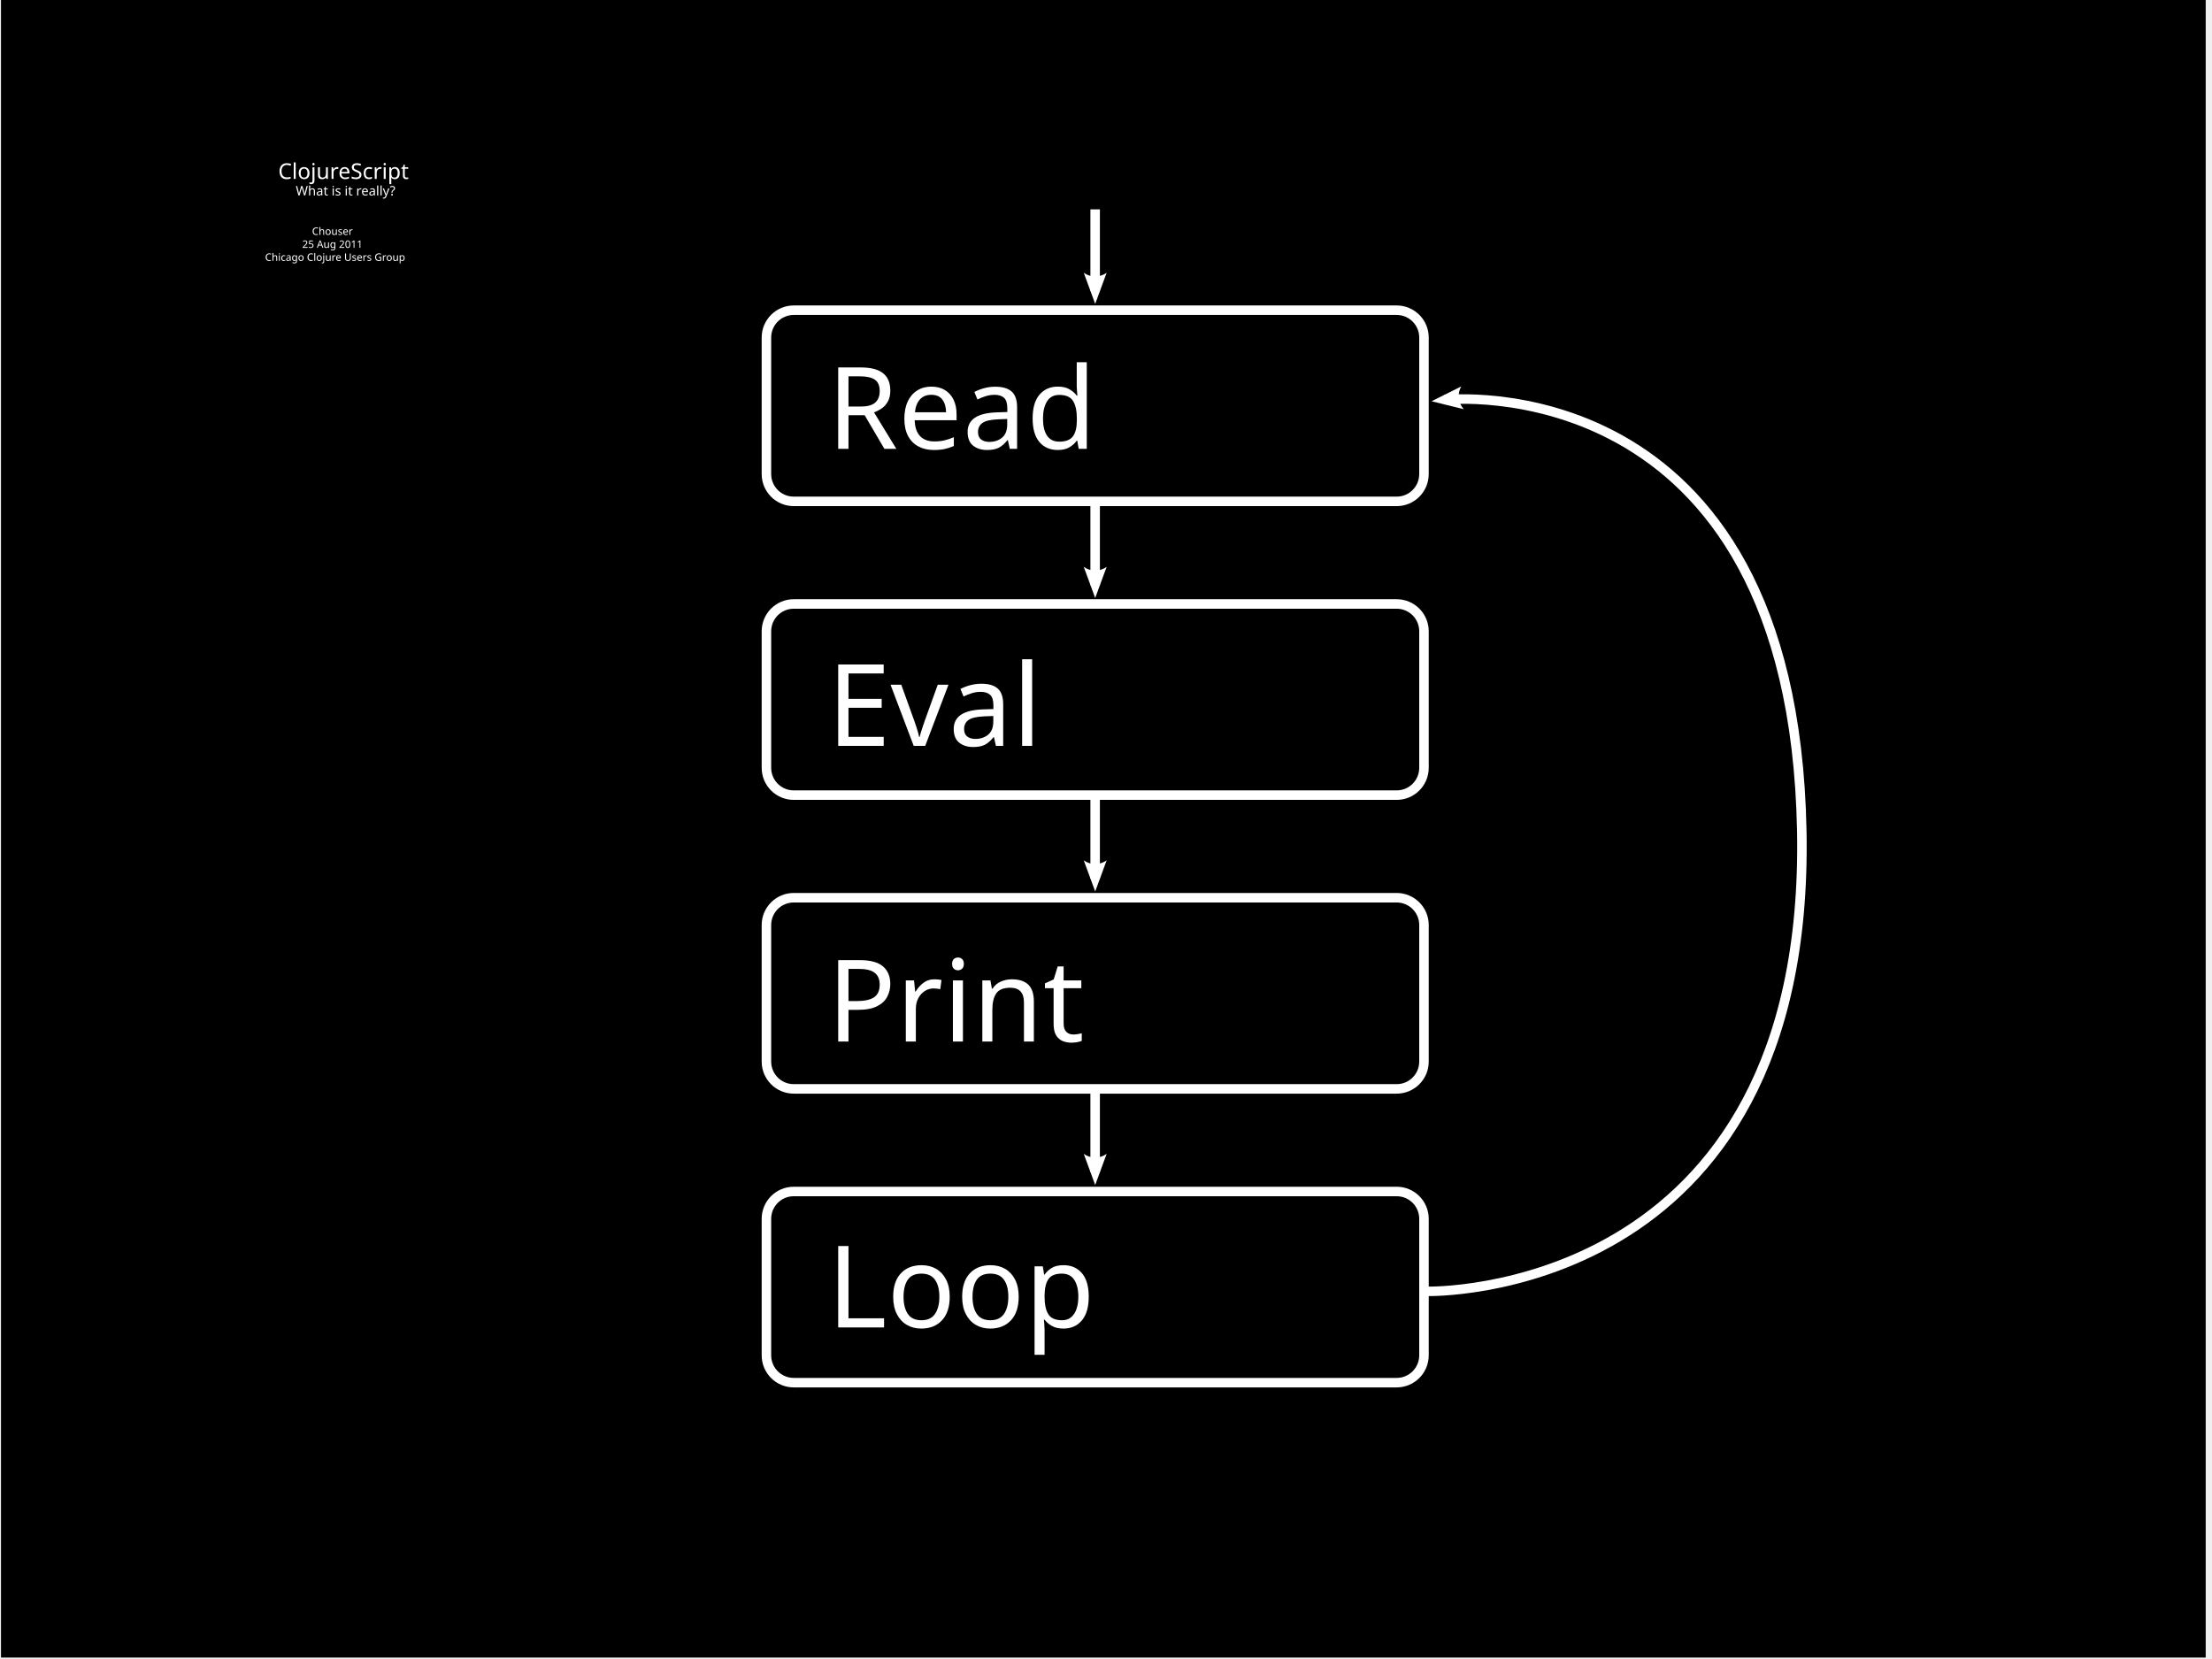
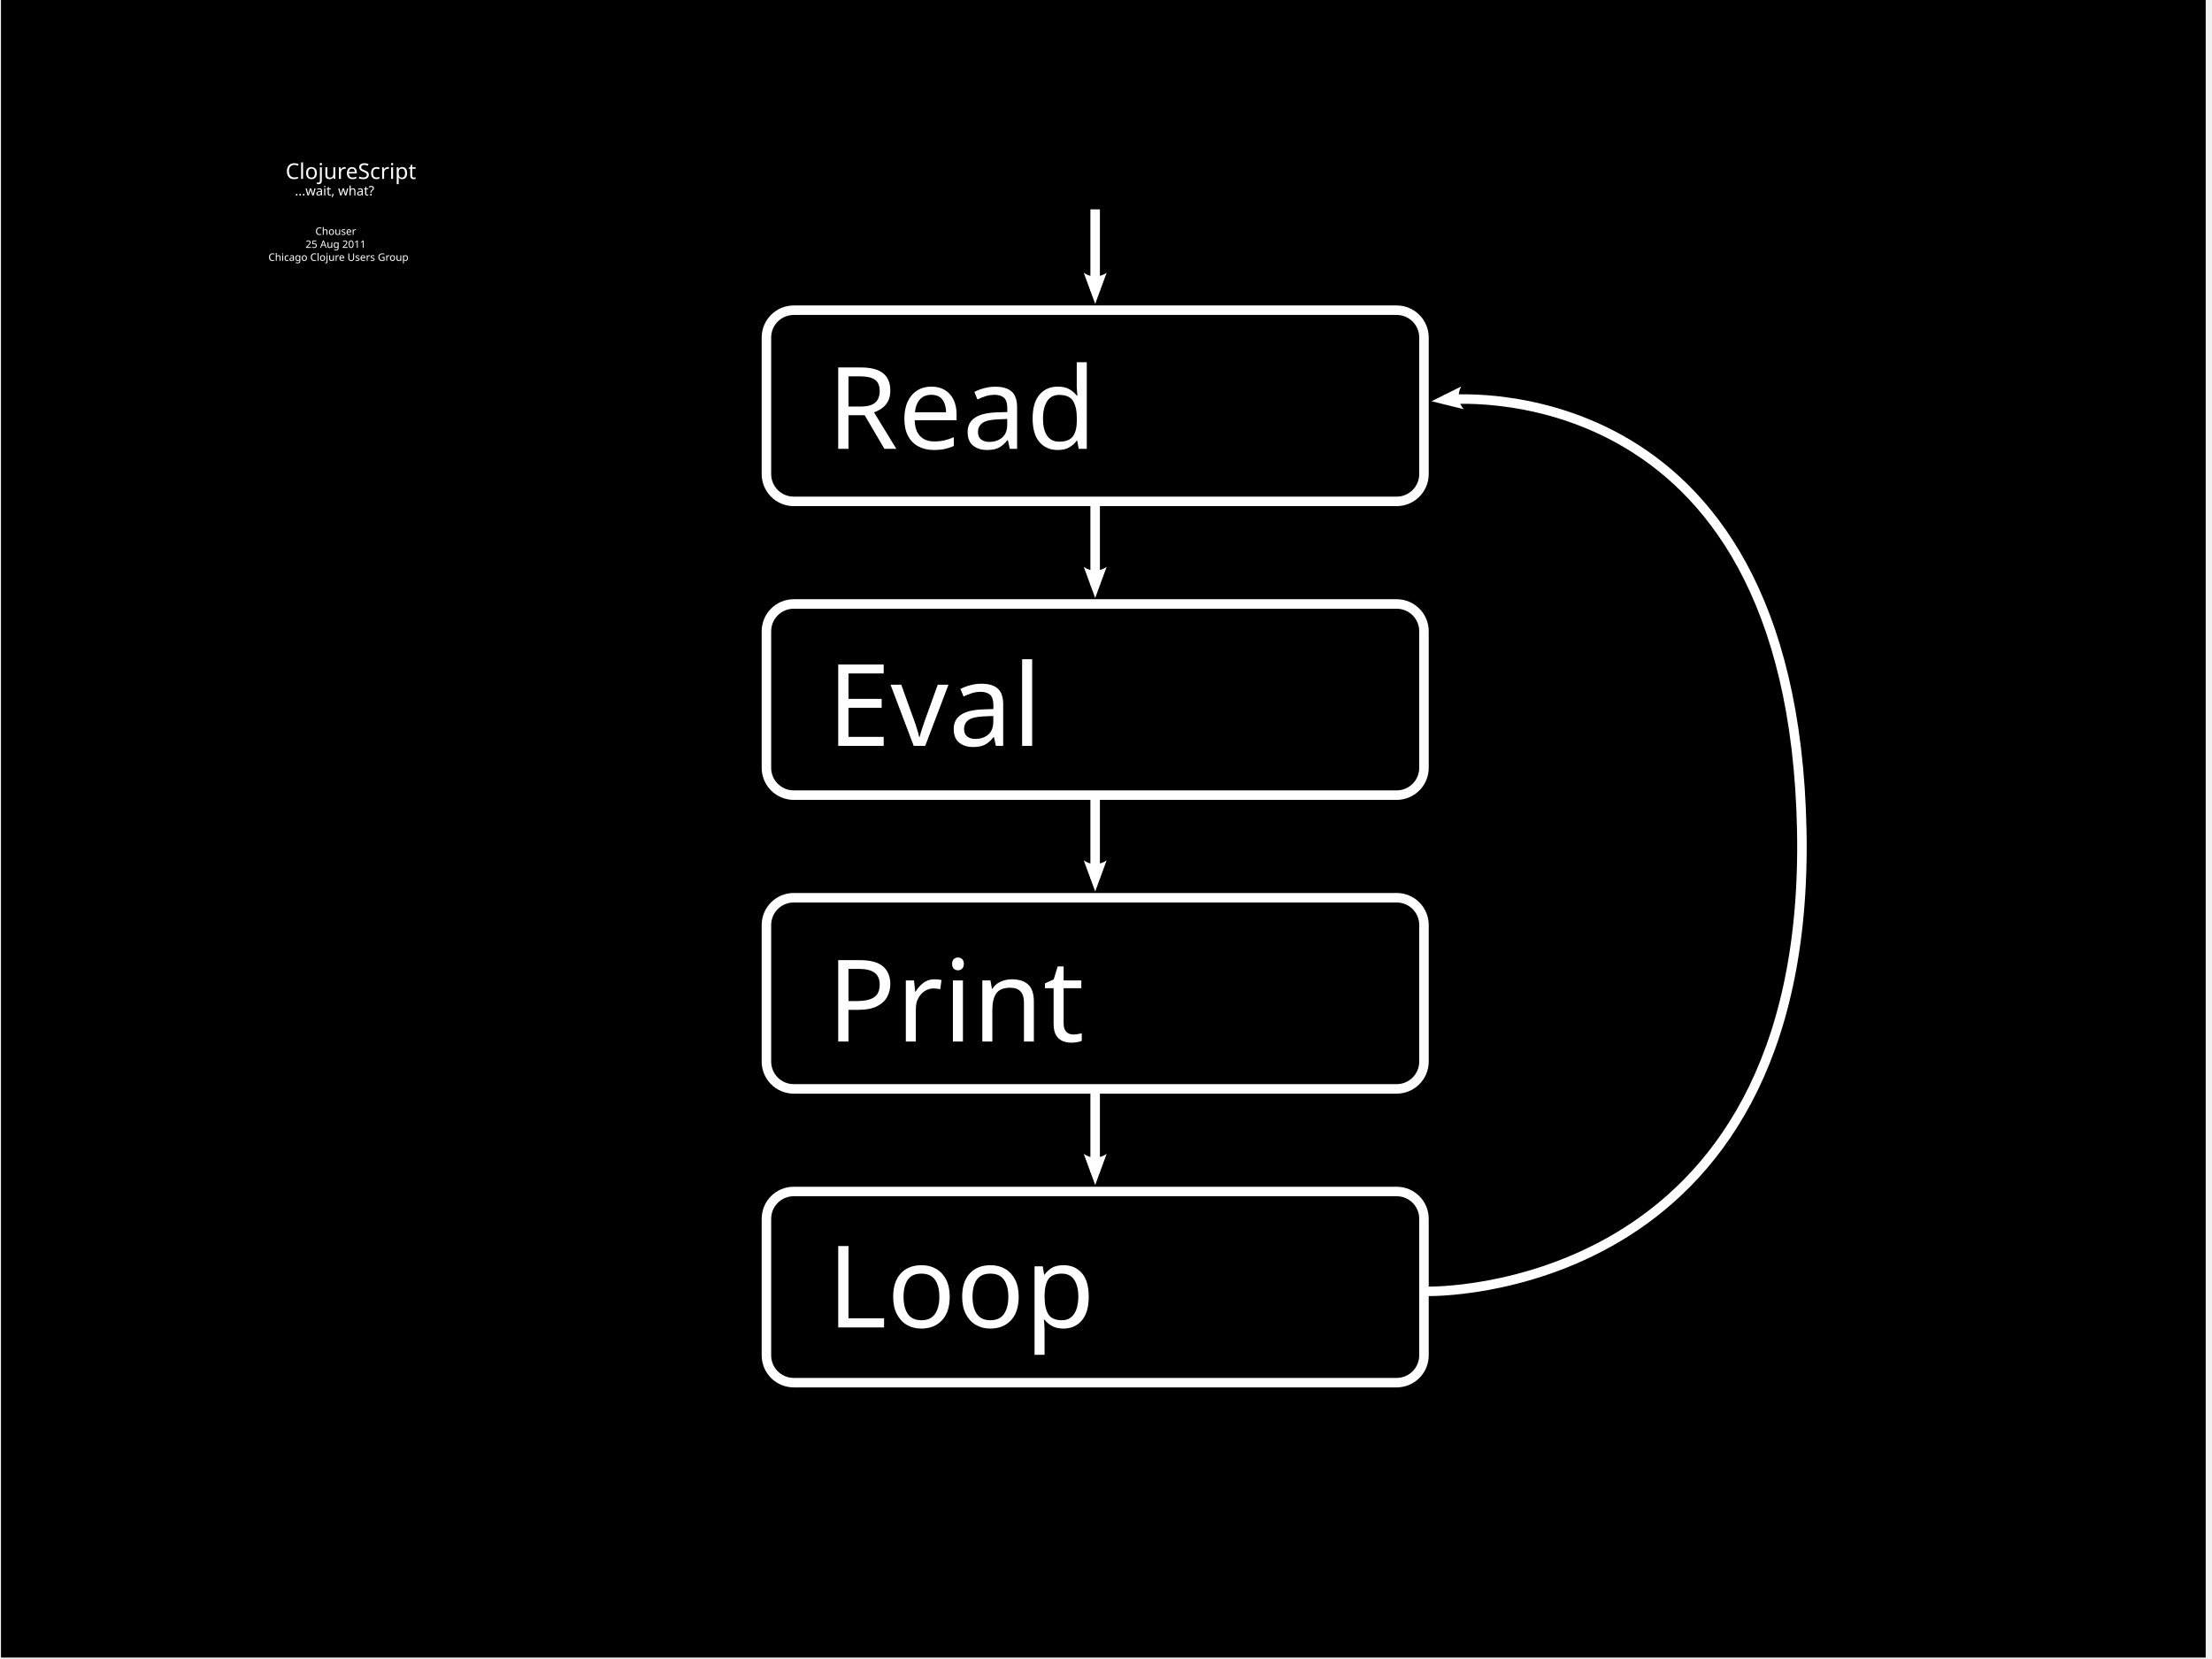
<svg xmlns="http://www.w3.org/2000/svg" width="1024" height="768" id="svg2" version="1.1" style="background: #000">
  <defs id="defs4">
    <marker orient="auto" refY="0.0" refX="0.0" id="Arrow2Send" style="overflow:visible; fill: #fff;">
      <path id="path3880" style="font-size:12.0;fill-rule:evenodd;stroke-width:0.625;stroke-linejoin:round;" d="M 8.719,4.034 L -2.207,0.016 L 8.719,-4.002 C 6.973,-1.63 6.983,1.616 8.719,4.034 z " transform="scale(0.3) rotate(180) translate(-2.3,0)" />
    </marker>
    <marker orient="auto" refY="0" refX="0" id="Arrow2Send-82" style="overflow:visible; fill: #fff;">
      <path id="path3880-6" style="font-size:12px;fill-rule:evenodd;stroke-width:0.625;stroke-linejoin:round" d="M 8.719,4.034 -2.207,0.016 8.719,-4.002 c -1.745,2.372 -1.735,5.617 -6e-7,8.035 z" transform="matrix(-0.3,0,0,-0.3,0.69,0)" />
    </marker>
  </defs>
  <g id="layer1" transform="translate(0,-284.3622)">
    <g id="all">
      <rect y="-1.4913419e-06" x="0.457" height="767.331" width="1020.626" id="view-main" style="fill:#000000;fill-opacity:1;stroke:none" transform="translate(0,284.3622)" />
      <text id="text3757" y="492.151" x="382.914" style="font-size:52.785px;font-style:normal;font-variant:normal;font-weight:normal;font-stretch:normal;text-align:start;line-height:125%;letter-spacing:0px;word-spacing:0px;writing-mode:lr-tb;text-anchor:start;fill:#ffffff;fill-opacity:1;stroke:none;font-family:Verdana;-inkscape-font-specification:Verdana" xml:space="preserve">
        <tspan y="492.151" x="382.914" id="tspan3759">Read</tspan>
      </text>
      <text id="text3757-9" y="629.647" x="382.914" style="font-size:52.785px;font-style:normal;font-variant:normal;font-weight:normal;font-stretch:normal;text-align:start;line-height:125%;letter-spacing:0px;word-spacing:0px;writing-mode:lr-tb;text-anchor:start;fill:#ffffff;fill-opacity:1;stroke:none;font-family:Verdana;-inkscape-font-specification:Verdana" xml:space="preserve">
        <tspan y="629.647" x="382.914" id="tspan3759-3">Eval</tspan>
      </text>
      <text id="text3757-8" y="898.864" x="382.914" style="font-size:52.785px;font-style:normal;font-variant:normal;font-weight:normal;font-stretch:normal;text-align:start;line-height:125%;letter-spacing:0px;word-spacing:0px;writing-mode:lr-tb;text-anchor:start;fill:#ffffff;fill-opacity:1;stroke:none;font-family:Verdana;-inkscape-font-specification:Verdana" xml:space="preserve">
        <tspan y="898.864" x="382.914" id="tspan3759-0">Loop</tspan>
      </text>
      <text id="text3757-2" y="766.524" x="382.914" style="font-size:52.785px;font-style:normal;font-variant:normal;font-weight:normal;font-stretch:normal;text-align:start;line-height:125%;letter-spacing:0px;word-spacing:0px;writing-mode:lr-tb;text-anchor:start;fill:#ffffff;fill-opacity:1;stroke:none;font-family:Verdana;-inkscape-font-specification:Verdana" xml:space="preserve">
        <tspan y="766.524" x="382.914" id="tspan3759-1">Print</tspan>
      </text>
      <rect rx="12.643" ry="12.643" y="427.965" x="354.803" height="88.499" width="304.397" id="rect3808" style="fill:none;stroke:#ffffff;stroke-width:4.399;stroke-linecap:round;stroke-miterlimit:4;stroke-opacity:1;stroke-dasharray:none;stroke-dashoffset:0" />
      <rect rx="12.643" ry="12.643" y="563.955" x="354.803" height="88.499" width="304.397" id="rect3808-3" style="fill:none;stroke:#ffffff;stroke-width:4.399;stroke-linecap:round;stroke-miterlimit:4;stroke-opacity:1;stroke-dasharray:none;stroke-dashoffset:0" />
      <rect rx="12.643" ry="12.643" y="699.945" x="354.803" height="88.499" width="304.397" id="rect3808-2" style="fill:none;stroke:#ffffff;stroke-width:4.399;stroke-linecap:round;stroke-miterlimit:4;stroke-opacity:1;stroke-dasharray:none;stroke-dashoffset:0" />
      <rect rx="12.643" ry="12.643" y="835.935" x="354.803" height="88.499" width="304.397" id="rect3808-1" style="fill:none;stroke:#ffffff;stroke-width:4.399;stroke-linecap:round;stroke-miterlimit:4;stroke-opacity:1;stroke-dasharray:none;stroke-dashoffset:0" />
      <path id="path3842" d="m 506.98,517.436 0,37.805" style="fill:#ffffff;fill-opacity:1;stroke:#ffffff;stroke-width:4.399;stroke-linecap:butt;stroke-linejoin:miter;stroke-miterlimit:4;stroke-opacity:1;stroke-dasharray:none;marker-end:url(#Arrow2Send)" />
      <path id="path3842-9" d="m 506.98,653.306 0,37.805" style="fill:#ffffff;fill-opacity:1;stroke:#ffffff;stroke-width:4.399;stroke-linecap:butt;stroke-linejoin:miter;stroke-miterlimit:4;stroke-opacity:1;stroke-dasharray:none;marker-end:url(#Arrow2Send)" />
      <path id="path3842-8" d="m 506.98,789.176 0,37.805" style="fill:#ffffff;fill-opacity:1;stroke:#ffffff;stroke-width:4.399;stroke-linecap:butt;stroke-linejoin:miter;stroke-miterlimit:4;stroke-opacity:1;stroke-dasharray:none;marker-end:url(#Arrow2Send)" />
      <path id="path5087" d="m 660.804,882.159 c 0,0 177.419,4.126 173.293,-213.178 C 829.971,451.676 668.615,469.434 668.615,469.434" style="fill:none;stroke:#ffffff;stroke-width:4.399;stroke-linecap:butt;stroke-linejoin:miter;stroke-miterlimit:4;stroke-opacity:1;stroke-dasharray:none;marker-end:url(#Arrow2Send-82)" />
      <path style="fill:#ffffff;fill-opacity:1;stroke:#ffffff;stroke-width:4.399;stroke-linecap:butt;stroke-linejoin:miter;stroke-miterlimit:4;stroke-opacity:1;stroke-dasharray:none;marker-end:url(#Arrow2Send)" d="m 506.98,381.284 0,37.805" id="path5305" />
      <g id="title" transform="matrix(1.804878,0,0,1.804878,-172.7611,-830.3495)">
        <rect y="648.664" x="155.617" height="45.151" width="60.056" id="view-title" style="fill:#000000;fill-opacity:1;stroke:none" />
-         <text xml:space="preserve" style="font-size:5.579px;font-style:normal;font-variant:normal;font-weight:normal;font-stretch:normal;text-align:start;line-height:125%;letter-spacing:0px;word-spacing:0px;writing-mode:lr-tb;text-anchor:start;fill:#ffffff;fill-opacity:1;stroke:none;font-family:Verdana;-inkscape-font-specification:Verdana" x="167.063" y="663.504" id="text3757-5">
-           <tspan id="tspan3759-08" x="167.063" y="663.504">ClojureScript</tspan>
+         <text xml:space="preserve" style="font-size:5.579px;font-style:normal;font-variant:normal;font-weight:normal;font-stretch:normal;text-align:center;line-height:125%;letter-spacing:0px;word-spacing:0px;writing-mode:lr-tb;text-anchor:middle;fill:#ffffff;fill-opacity:1;stroke:none;font-family:Verdana;-inkscape-font-specification:Verdana" x="185.703" y="663.504" id="text3757-5">ClojureScript</text>
+         <text xml:space="preserve" style="font-size:3.36px;font-style:normal;font-variant:normal;font-weight:normal;font-stretch:normal;text-align:center;line-height:125%;letter-spacing:0px;word-spacing:0px;writing-mode:lr-tb;text-anchor:middle;fill:#ffffff;fill-opacity:1;stroke:none;font-family:Verdana;-inkscape-font-specification:Verdana" x="185.472" y="667.732" id="text3757-5-3">
+           <tspan id="tspan3759-08-5" x="185.472" y="667.732">...wait, what?</tspan>
        </text>
-         <text xml:space="preserve" style="font-size:3.36px;font-style:normal;font-variant:normal;font-weight:normal;font-stretch:normal;text-align:start;line-height:125%;letter-spacing:0px;word-spacing:0px;writing-mode:lr-tb;text-anchor:start;fill:#ffffff;fill-opacity:1;stroke:none;font-family:Verdana;-inkscape-font-specification:Verdana" x="171.579" y="667.732" id="text3757-5-3">
-           <tspan id="tspan3759-08-5" x="171.579" y="667.732">What is it really?</tspan>
+         <text xml:space="preserve" style="font-size:2.662px;font-style:normal;font-variant:normal;font-weight:normal;font-stretch:normal;text-align:center;line-height:125%;letter-spacing:0px;word-spacing:0px;writing-mode:lr-tb;text-anchor:middle;fill:#ffffff;fill-opacity:1;stroke:none;font-family:Verdana;-inkscape-font-specification:Verdana" x="185.64" y="677.857" id="text3757-5-3-9">
+           <tspan id="tspan3759-08-5-3" x="185.64" y="677.857">Chouser</tspan>
+           <tspan x="185.64" y="681.185" id="tspan5389">25 Aug 2011</tspan>
+           <tspan x="185.64" y="684.513" id="tspan5391">Chicago Clojure Users Group</tspan>
        </text>
-         <text xml:space="preserve" style="font-size:2.662px;font-style:normal;font-variant:normal;font-weight:normal;font-stretch:normal;text-align:center;line-height:125%;letter-spacing:0px;word-spacing:0px;writing-mode:lr-tb;text-anchor:middle;fill:#ffffff;fill-opacity:1;stroke:none;font-family:Verdana;-inkscape-font-specification:Verdana" x="184.792" y="677.857" id="text3757-5-3-9">
-           <tspan id="tspan3759-08-5-3" x="184.792" y="677.857">Chouser</tspan>
-           <tspan x="184.792" y="681.185" id="tspan5389">25 Aug 2011</tspan>
-           <tspan x="184.792" y="684.513" id="tspan5391">Chicago Clojure Users Group</tspan>
-         </text>
+         <flowRoot xml:space="preserve" id="flowRoot3026" style="fill:black;stroke:none;stroke-opacity:1;stroke-width:1px;stroke-linejoin:miter;stroke-linecap:butt;fill-opacity:1;font-family:Times New Roman;font-style:normal;font-weight:normal;font-size:24px;-inkscape-font-specification:Times New Roman;font-stretch:normal;font-variant:normal;text-anchor:start;text-align:start;writing-mode:lr;line-height:125%;letter-spacing:0px;word-spacing:0px">
+           <flowRegion id="flowRegion3028">
+             <rect id="rect3030" width="372.415" height="132.346" x="-64.634" y="44.715" />
+           </flowRegion>
+           <flowPara id="flowPara3032" />
+         </flowRoot>
      </g>
    </g>
  </g>
</svg>
